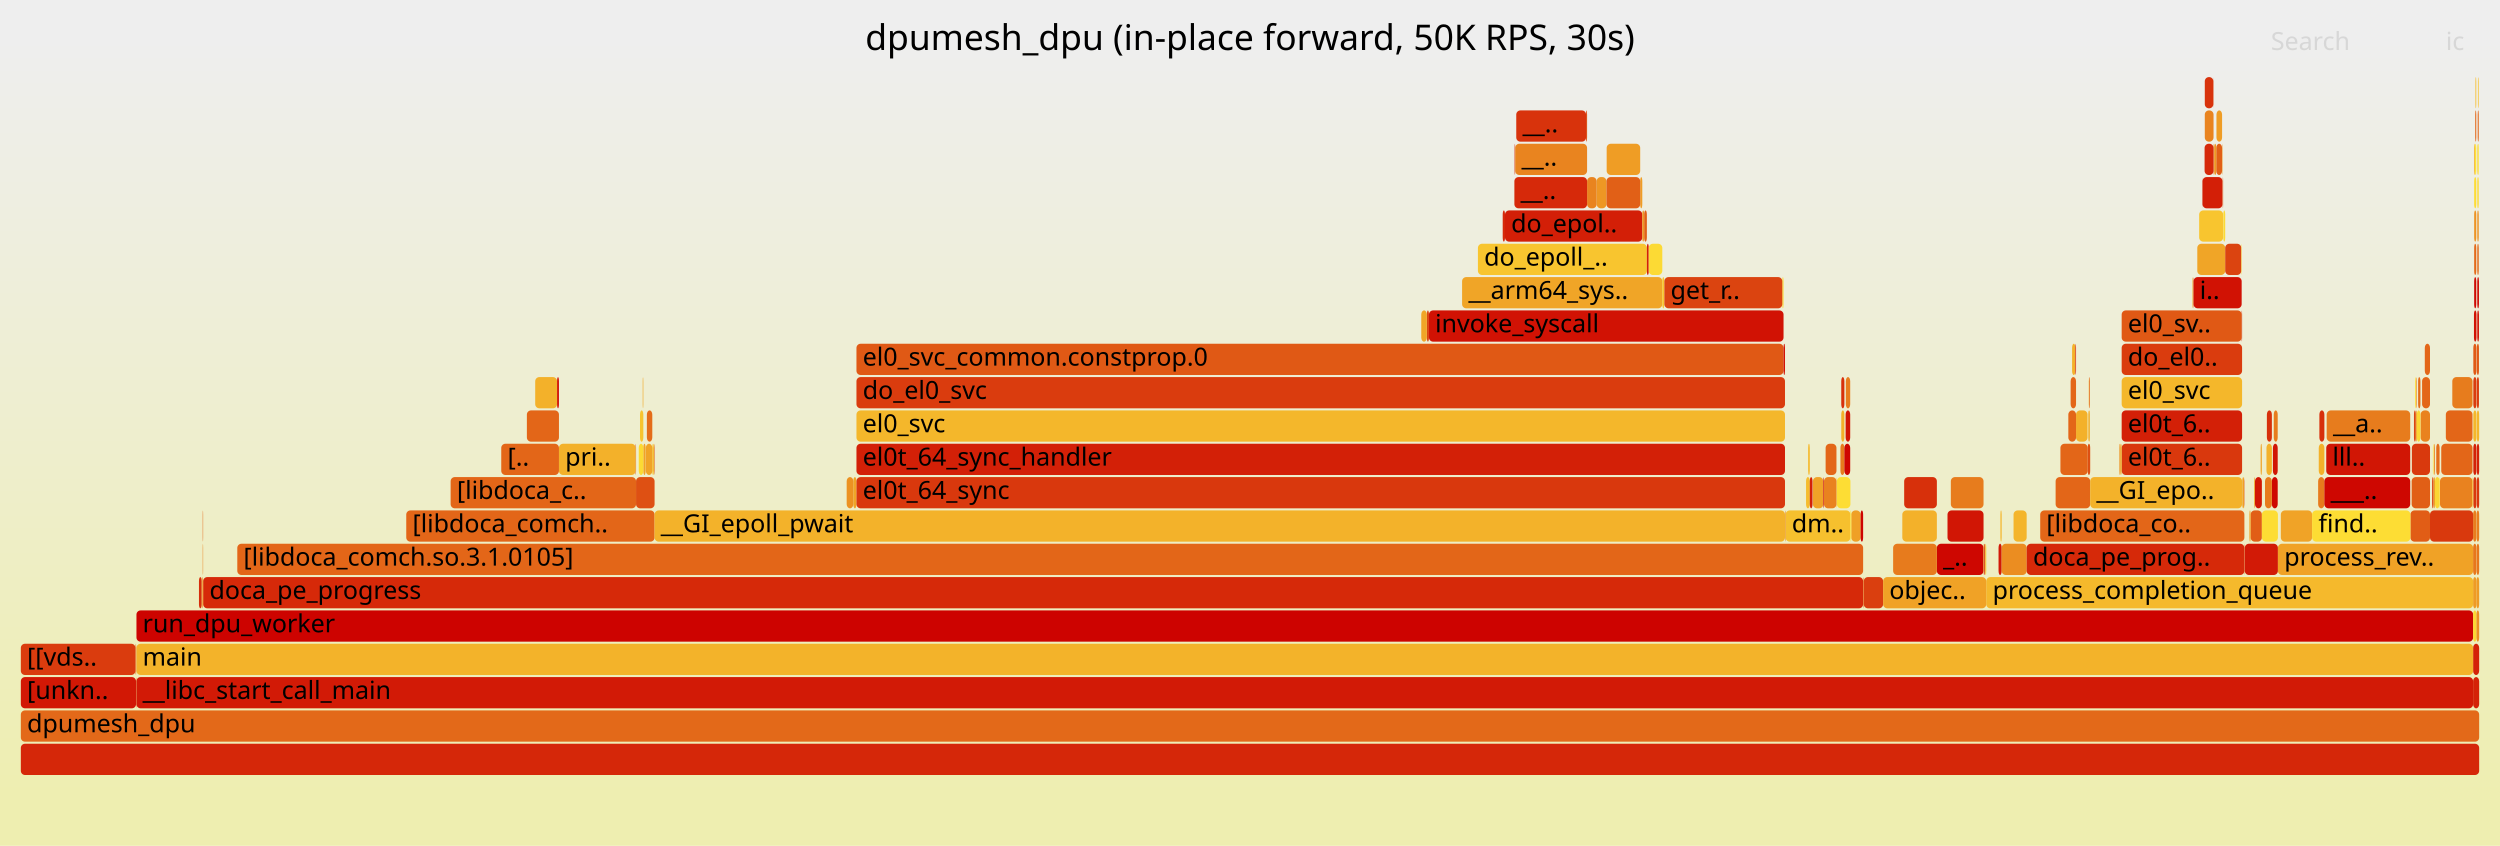
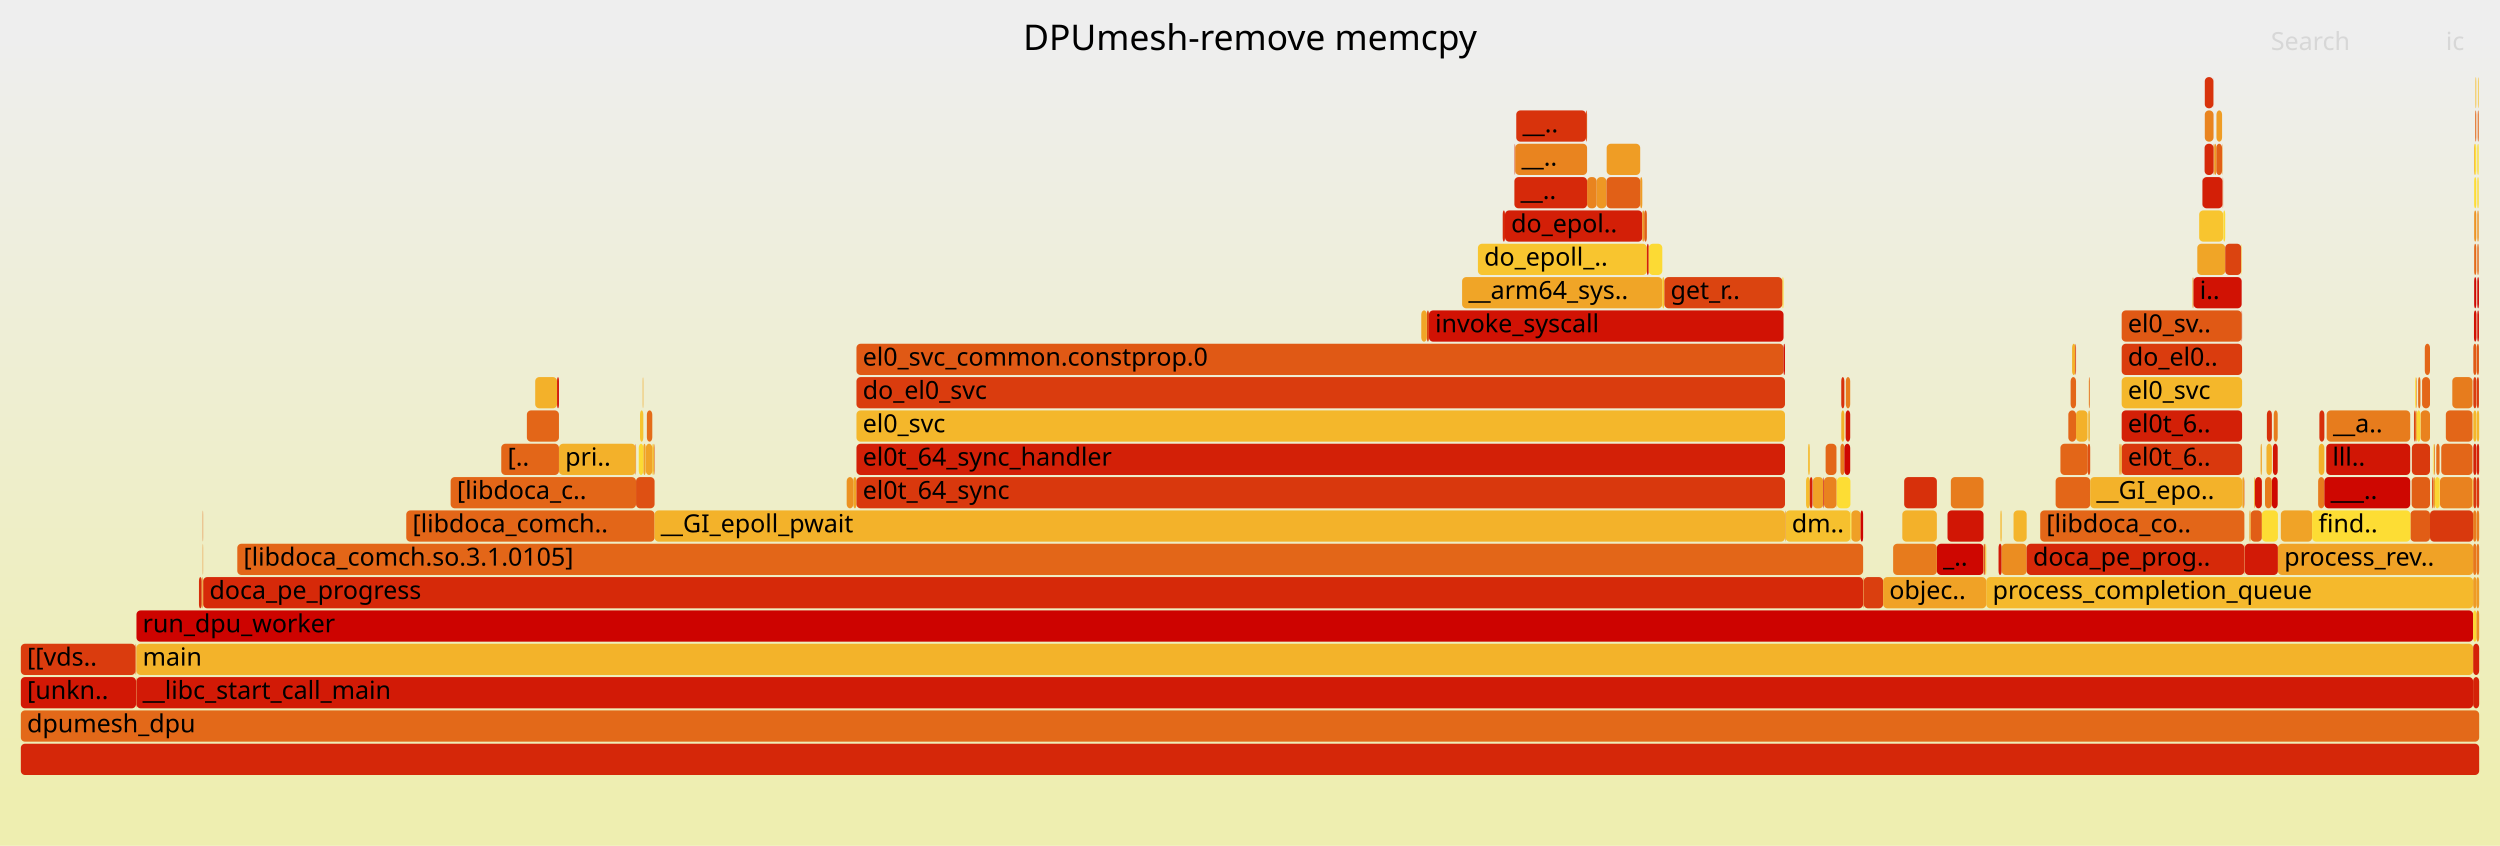
<svg xmlns="http://www.w3.org/2000/svg" version="1.1" width="1200" height="406" viewBox="0 0 1200 406">
  <defs>
    <linearGradient id="background" y1="0" y2="1" x1="0" x2="0">
      <stop stop-color="#eeeeee" offset="5%" />
      <stop stop-color="#eeeeb0" offset="95%" />
    </linearGradient>
  </defs>
  <style type="text/css">
	text { font-family:Verdana; font-size:12px; fill:rgb(0,0,0); }
	#search, #ignorecase { opacity:0.1; cursor:pointer; }
	#search:hover, #search.show, #ignorecase:hover, #ignorecase.show { opacity:1; }
	#subtitle { text-anchor:middle; font-color:rgb(160,160,160); }
	#title { text-anchor:middle; font-size:17px}
	#unzoom { cursor:pointer; }
	#frames &gt; *:hover { stroke:black; stroke-width:0.5; cursor:pointer; }
	.hide { display:none; }
	.parent { opacity:0.5; }
</style>
  <rect x="0.0" y="0" width="1200.0" height="406.0" fill="url(#background)" />
-   <text id="title" x="600.00" y="24">dpumesh_dpu (in-place forward, 50K RPS, 30s)</text>
+   <text id="title" x="600.00" y="24">DPUmesh-remove memcpy</text>
  <text id="details" x="10.00" y="389"> </text>
  <text id="unzoom" x="10.00" y="24" class="hide">Reset Zoom</text>
  <text id="search" x="1090.00" y="24">Search</text>
  <text id="ignorecase" x="1174.00" y="24">ic</text>
  <text id="matched" x="1090.00" y="389"> </text>
  <g id="frames">
    <g>
      <rect x="409.6" y="229" width="1.5" height="15.0" fill="rgb(240,165,39)" rx="2" ry="2" />
      <text x="412.65" y="239.5" />
    </g>
    <g>
      <rect x="789.2" y="101" width="1.3" height="15.0" fill="rgb(225,96,23)" rx="2" ry="2" />
      <text x="792.24" y="111.5" />
    </g>
    <g>
      <rect x="1094.8" y="245" width="15.0" height="15.0" fill="rgb(240,163,39)" rx="2" ry="2" />
      <text x="1097.78" y="255.5" />
    </g>
    <g>
      <rect x="1057.2" y="85" width="9.6" height="15.0" fill="rgb(211,31,7)" rx="2" ry="2" />
      <text x="1060.25" y="95.5" />
    </g>
    <g>
      <rect x="1163.9" y="165" width="2.5" height="15.0" fill="rgb(227,102,24)" rx="2" ry="2" />
      <text x="1166.88" y="175.5" />
    </g>
    <g>
      <rect x="256.9" y="181" width="10.5" height="15.0" fill="rgb(243,177,42)" rx="2" ry="2" />
      <text x="259.94" y="191.5" />
    </g>
    <g>
      <rect x="65.5" y="293" width="1121.6" height="15.0" fill="rgb(205,3,0)" rx="2" ry="2" />
      <text x="68.45" y="303.5">run_dpu_worker</text>
    </g>
    <g>
      <rect x="966.5" y="245" width="6.3" height="15.0" fill="rgb(244,181,43)" rx="2" ry="2" />
      <text x="969.52" y="255.5" />
    </g>
    <g>
      <rect x="1177.1" y="181" width="9.7" height="15.0" fill="rgb(231,124,29)" rx="2" ry="2" />
      <text x="1180.10" y="191.5" />
    </g>
    <g>
      <rect x="761.3" y="53" width="0.5" height="15.0" fill="rgb(221,76,18)" rx="2" ry="2" />
      <text x="764.26" y="63.5" />
    </g>
    <g>
      <rect x="1162.6" y="181" width="3.8" height="15.0" fill="rgb(227,102,24)" rx="2" ry="2" />
      <text x="1165.62" y="191.5" />
    </g>
    <g>
      <rect x="310.5" y="197" width="2.6" height="15.0" fill="rgb(228,108,25)" rx="2" ry="2" />
      <text x="313.50" y="207.5" />
    </g>
    <g>
      <rect x="305.1" y="213" width="0.2" height="15.0" fill="rgb(209,21,5)" rx="2" ry="2" />
      <text x="308.11" y="223.5" />
    </g>
    <g>
      <rect x="1063.9" y="53" width="2.7" height="15.0" fill="rgb(239,157,37)" rx="2" ry="2" />
      <text x="1066.85" y="63.5" />
    </g>
    <g>
      <rect x="1158.7" y="197" width="0.9" height="15.0" fill="rgb(219,68,16)" rx="2" ry="2" />
      <text x="1161.69" y="207.5" />
    </g>
    <g>
      <rect x="787.3" y="85" width="1.0" height="15.0" fill="rgb(239,157,37)" rx="2" ry="2" />
      <text x="790.35" y="95.5" />
    </g>
    <g>
      <rect x="1018.4" y="213" width="57.8" height="15.0" fill="rgb(217,56,13)" rx="2" ry="2" />
      <text x="1021.38" y="223.5">el0t_6..</text>
    </g>
    <g>
      <rect x="267.4" y="181" width="0.9" height="15.0" fill="rgb(209,21,5)" rx="2" ry="2" />
      <text x="270.35" y="191.5" />
    </g>
    <g>
      <rect x="894.6" y="277" width="9.3" height="15.0" fill="rgb(218,63,15)" rx="2" ry="2" />
      <text x="897.55" y="287.5" />
    </g>
    <g>
      <rect x="856.8" y="245" width="0.3" height="15.0" fill="rgb(231,124,29)" rx="2" ry="2" />
      <text x="859.84" y="255.5" />
    </g>
    <g>
      <rect x="1187.1" y="277" width="1.6" height="15.0" fill="rgb(238,155,37)" rx="2" ry="2" />
      <text x="1190.12" y="287.5" />
    </g>
    <g>
      <rect x="406.4" y="229" width="3.2" height="15.0" fill="rgb(236,146,34)" rx="2" ry="2" />
      <text x="409.43" y="239.5" />
    </g>
    <g>
      <rect x="65.0" y="309" width="0.3" height="15.0" fill="rgb(231,122,29)" rx="2" ry="2" />
      <text x="68.02" y="319.5" />
    </g>
    <g>
      <rect x="959.3" y="261" width="1.5" height="15.0" fill="rgb(210,25,6)" rx="2" ry="2" />
      <text x="962.29" y="271.5" />
    </g>
    <g>
      <rect x="876.3" y="213" width="5.2" height="15.0" fill="rgb(227,102,24)" rx="2" ry="2" />
      <text x="879.29" y="223.5" />
    </g>
    <g>
      <rect x="994.6" y="165" width="1.6" height="15.0" fill="rgb(243,177,42)" rx="2" ry="2" />
      <text x="997.62" y="175.5" />
    </g>
    <g>
      <rect x="1187.6" y="101" width="1.0" height="15.0" fill="rgb(237,147,35)" rx="2" ry="2" />
      <text x="1190.62" y="111.5" />
    </g>
    <g>
      <rect x="1168.4" y="213" width="0.4" height="15.0" fill="rgb(233,129,30)" rx="2" ry="2" />
      <text x="1171.41" y="223.5" />
    </g>
    <g>
      <rect x="1055.6" y="101" width="11.5" height="15.0" fill="rgb(248,197,47)" rx="2" ry="2" />
      <text x="1058.63" y="111.5" />
    </g>
    <g>
      <rect x="314.0" y="213" width="0.2" height="15.0" fill="rgb(229,112,26)" rx="2" ry="2" />
      <text x="317.03" y="223.5" />
    </g>
    <g>
      <rect x="913.1" y="245" width="16.6" height="15.0" fill="rgb(243,177,42)" rx="2" ry="2" />
      <text x="916.10" y="255.5" />
    </g>
    <g>
      <rect x="1167.4" y="229" width="0.7" height="15.0" fill="rgb(219,68,16)" rx="2" ry="2" />
      <text x="1170.38" y="239.5" />
    </g>
    <g>
      <rect x="1002.3" y="181" width="0.1" height="15.0" fill="rgb(247,196,46)" rx="2" ry="2" />
      <text x="1005.27" y="191.5" />
    </g>
    <g>
      <rect x="1054.7" y="117" width="13.4" height="15.0" fill="rgb(240,165,39)" rx="2" ry="2" />
      <text x="1057.65" y="127.5" />
    </g>
    <g>
      <rect x="411.1" y="213" width="445.7" height="15.0" fill="rgb(211,32,7)" rx="2" ry="2" />
      <text x="414.10" y="223.5">el0t_64_sync_handler</text>
    </g>
    <g>
      <rect x="113.9" y="261" width="780.4" height="15.0" fill="rgb(227,102,24)" rx="2" ry="2" />
      <text x="116.86" y="271.5">[libdoca_comch.so.3.1.0105]</text>
    </g>
    <g>
      <rect x="881.5" y="229" width="0.2" height="15.0" fill="rgb(249,204,48)" rx="2" ry="2" />
      <text x="884.51" y="239.5" />
    </g>
    <g>
      <rect x="1189.1" y="133" width="0.8" height="15.0" fill="rgb(206,9,2)" rx="2" ry="2" />
      <text x="1192.09" y="143.5" />
    </g>
    <g>
      <rect x="1112.7" y="229" width="3.0" height="15.0" fill="rgb(231,123,29)" rx="2" ry="2" />
      <text x="1115.70" y="239.5" />
    </g>
    <g>
      <rect x="722.4" y="101" width="65.9" height="15.0" fill="rgb(211,31,7)" rx="2" ry="2" />
      <text x="725.35" y="111.5">do_epol..</text>
    </g>
    <g>
      <rect x="1188.9" y="197" width="1.1" height="15.0" fill="rgb(244,183,43)" rx="2" ry="2" />
      <text x="1191.89" y="207.5" />
    </g>
    <g>
      <rect x="952.4" y="261" width="0.5" height="15.0" fill="rgb(213,39,9)" rx="2" ry="2" />
      <text x="955.42" y="271.5" />
    </g>
    <g>
      <rect x="986.7" y="229" width="16.6" height="15.0" fill="rgb(227,102,24)" rx="2" ry="2" />
      <text x="989.72" y="239.5" />
    </g>
    <g>
      <rect x="1168.2" y="229" width="0.6" height="15.0" fill="rgb(240,162,38)" rx="2" ry="2" />
      <text x="1171.25" y="239.5" />
    </g>
    <g>
      <rect x="960.2" y="245" width="0.6" height="15.0" fill="rgb(244,181,43)" rx="2" ry="2" />
      <text x="963.15" y="255.5" />
    </g>
    <g>
      <rect x="1157.7" y="213" width="8.7" height="15.0" fill="rgb(217,57,13)" rx="2" ry="2" />
      <text x="1160.71" y="223.5" />
    </g>
    <g>
      <rect x="1077.3" y="261" width="0.2" height="15.0" fill="rgb(230,115,27)" rx="2" ry="2" />
      <text x="1080.29" y="271.5" />
    </g>
    <g>
      <rect x="993.9" y="181" width="2.6" height="15.0" fill="rgb(227,102,24)" rx="2" ry="2" />
      <text x="996.95" y="191.5" />
    </g>
    <g>
      <rect x="10.0" y="357" width="1180.0" height="15.0" fill="rgb(213,39,9)" rx="2" ry="2" />
      <text x="13.00" y="367.5" />
    </g>
    <g>
      <rect x="953.4" y="277" width="233.7" height="15.0" fill="rgb(245,185,44)" rx="2" ry="2" />
      <text x="956.44" y="287.5">process_completion_queue</text>
    </g>
    <g>
      <rect x="1088.1" y="197" width="2.4" height="15.0" fill="rgb(215,48,11)" rx="2" ry="2" />
      <text x="1091.10" y="207.5" />
    </g>
    <g>
      <rect x="268.3" y="213" width="36.8" height="15.0" fill="rgb(243,177,42)" rx="2" ry="2" />
      <text x="271.30" y="223.5">pri..</text>
    </g>
    <g>
      <rect x="885.9" y="197" width="2.2" height="15.0" fill="rgb(209,22,5)" rx="2" ry="2" />
      <text x="888.95" y="207.5" />
    </g>
    <g>
      <rect x="1160.7" y="181" width="1.1" height="15.0" fill="rgb(228,108,25)" rx="2" ry="2" />
      <text x="1163.69" y="191.5" />
    </g>
    <g>
      <rect x="771.2" y="69" width="16.1" height="15.0" fill="rgb(239,157,37)" rx="2" ry="2" />
      <text x="774.16" y="79.5" />
    </g>
    <g>
      <rect x="903.9" y="277" width="49.5" height="15.0" fill="rgb(240,162,38)" rx="2" ry="2" />
      <text x="906.87" y="287.5">objec..</text>
    </g>
    <g>
      <rect x="1171.2" y="229" width="15.6" height="15.0" fill="rgb(233,130,31)" rx="2" ry="2" />
      <text x="1174.16" y="239.5" />
    </g>
    <g>
      <rect x="1068.1" y="117" width="7.7" height="15.0" fill="rgb(219,68,16)" rx="2" ry="2" />
      <text x="1071.10" y="127.5" />
    </g>
    <g>
      <rect x="1113.3" y="197" width="2.4" height="15.0" fill="rgb(215,48,11)" rx="2" ry="2" />
      <text x="1116.25" y="207.5" />
    </g>
    <g>
      <rect x="1077.5" y="261" width="15.9" height="15.0" fill="rgb(210,26,6)" rx="2" ry="2" />
      <text x="1080.49" y="271.5" />
    </g>
    <g>
      <rect x="979.3" y="245" width="98.0" height="15.0" fill="rgb(227,102,24)" rx="2" ry="2" />
      <text x="982.25" y="255.5">[libdoca_co..</text>
    </g>
    <g>
      <rect x="1018.4" y="165" width="57.8" height="15.0" fill="rgb(218,60,14)" rx="2" ry="2" />
      <text x="1021.38" y="175.5">do_el0..</text>
    </g>
    <g>
      <rect x="1171.8" y="213" width="15.0" height="15.0" fill="rgb(227,102,24)" rx="2" ry="2" />
      <text x="1174.83" y="223.5" />
    </g>
    <g>
      <rect x="1188.9" y="181" width="1.0" height="15.0" fill="rgb(218,60,14)" rx="2" ry="2" />
      <text x="1191.89" y="191.5" />
    </g>
    <g>
      <rect x="313.1" y="213" width="0.8" height="15.0" fill="rgb(246,191,45)" rx="2" ry="2" />
      <text x="316.13" y="223.5" />
    </g>
    <g>
      <rect x="1157.0" y="245" width="9.4" height="15.0" fill="rgb(225,93,22)" rx="2" ry="2" />
      <text x="1159.96" y="255.5" />
    </g>
    <g>
      <rect x="1159.2" y="181" width="0.4" height="15.0" fill="rgb(253,222,53)" rx="2" ry="2" />
      <text x="1162.24" y="191.5" />
    </g>
    <g>
      <rect x="1188.0" y="69" width="0.6" height="15.0" fill="rgb(254,229,54)" rx="2" ry="2" />
      <text x="1190.97" y="79.5" />
    </g>
    <g>
      <rect x="1080.3" y="245" width="5.4" height="15.0" fill="rgb(225,94,22)" rx="2" ry="2" />
      <text x="1083.27" y="255.5" />
    </g>
    <g>
      <rect x="1187.1" y="293" width="1.6" height="15.0" fill="rgb(252,216,51)" rx="2" ry="2" />
      <text x="1190.12" y="303.5" />
    </g>
    <g>
      <rect x="1168.1" y="229" width="0.1" height="15.0" fill="rgb(231,124,29)" rx="2" ry="2" />
      <text x="1171.05" y="239.5" />
    </g>
    <g>
      <rect x="727.8" y="53" width="33.5" height="15.0" fill="rgb(216,51,12)" rx="2" ry="2" />
      <text x="730.82" y="63.5">__..</text>
    </g>
    <g>
      <rect x="1188.9" y="165" width="1.0" height="15.0" fill="rgb(224,89,21)" rx="2" ry="2" />
      <text x="1191.89" y="175.5" />
    </g>
    <g>
      <rect x="65.3" y="325" width="0.2" height="15.0" fill="rgb(231,122,29)" rx="2" ry="2" />
      <text x="68.26" y="335.5" />
    </g>
    <g>
      <rect x="929.7" y="261" width="22.4" height="15.0" fill="rgb(206,7,1)" rx="2" ry="2" />
      <text x="932.68" y="271.5">_..</text>
    </g>
    <g>
      <rect x="701.8" y="133" width="96.1" height="15.0" fill="rgb(240,165,39)" rx="2" ry="2" />
      <text x="704.85" y="143.5">__arm64_sys..</text>
    </g>
    <g>
      <rect x="1082.4" y="229" width="3.3" height="15.0" fill="rgb(210,23,5)" rx="2" ry="2" />
      <text x="1085.44" y="239.5" />
    </g>
    <g>
      <rect x="1090.5" y="229" width="2.8" height="15.0" fill="rgb(206,7,1)" rx="2" ry="2" />
      <text x="1093.45" y="239.5" />
    </g>
    <g>
      <rect x="1002.6" y="197" width="0.5" height="15.0" fill="rgb(240,164,39)" rx="2" ry="2" />
      <text x="1005.63" y="207.5" />
    </g>
    <g>
      <rect x="1189.1" y="117" width="0.7" height="15.0" fill="rgb(227,105,25)" rx="2" ry="2" />
      <text x="1192.09" y="127.5" />
    </g>
    <g>
      <rect x="1187.1" y="325" width="2.9" height="15.0" fill="rgb(212,34,8)" rx="2" ry="2" />
      <text x="1190.12" y="335.5" />
    </g>
    <g>
      <rect x="1188.1" y="53" width="0.5" height="15.0" fill="rgb(227,103,24)" rx="2" ry="2" />
      <text x="1191.08" y="63.5" />
    </g>
    <g>
      <rect x="65.3" y="309" width="0.1" height="15.0" fill="rgb(218,60,14)" rx="2" ry="2" />
      <text x="68.26" y="319.5" />
    </g>
    <g>
      <rect x="97.3" y="245" width="0.2" height="15.0" fill="rgb(227,102,24)" rx="2" ry="2" />
      <text x="100.31" y="255.5" />
    </g>
    <g>
      <rect x="1187.1" y="245" width="1.6" height="15.0" fill="rgb(232,126,30)" rx="2" ry="2" />
      <text x="1190.12" y="255.5" />
    </g>
    <g>
      <rect x="1189.5" y="37" width="0.3" height="15.0" fill="rgb(246,189,45)" rx="2" ry="2" />
      <text x="1192.54" y="47.5" />
    </g>
    <g>
      <rect x="1076.0" y="149" width="0.2" height="15.0" fill="rgb(209,18,4)" rx="2" ry="2" />
      <text x="1079.03" y="159.5" />
    </g>
    <g>
      <rect x="881.7" y="229" width="6.5" height="15.0" fill="rgb(253,221,52)" rx="2" ry="2" />
      <text x="884.67" y="239.5" />
    </g>
    <g>
      <rect x="684.9" y="149" width="1.0" height="15.0" fill="rgb(219,68,16)" rx="2" ry="2" />
      <text x="687.91" y="159.5" />
    </g>
    <g>
      <rect x="95.5" y="277" width="1.3" height="15.0" fill="rgb(214,45,10)" rx="2" ry="2" />
      <text x="98.51" y="287.5" />
    </g>
    <g>
      <rect x="883.4" y="213" width="1.9" height="15.0" fill="rgb(231,123,29)" rx="2" ry="2" />
      <text x="886.44" y="223.5" />
    </g>
    <g>
      <rect x="1052.7" y="133" width="0.2" height="15.0" fill="rgb(219,68,16)" rx="2" ry="2" />
      <text x="1055.69" y="143.5" />
    </g>
    <g>
      <rect x="996.5" y="197" width="5.5" height="15.0" fill="rgb(243,177,42)" rx="2" ry="2" />
      <text x="999.46" y="207.5" />
    </g>
    <g>
      <rect x="1093.4" y="261" width="93.7" height="15.0" fill="rgb(240,162,38)" rx="2" ry="2" />
      <text x="1096.44" y="271.5">process_rev..</text>
    </g>
    <g>
      <rect x="1189.1" y="69" width="0.2" height="15.0" fill="rgb(244,179,42)" rx="2" ry="2" />
      <text x="1192.09" y="79.5" />
    </g>
    <g>
      <rect x="1115.7" y="229" width="41.2" height="15.0" fill="rgb(206,7,1)" rx="2" ry="2" />
      <text x="1118.70" y="239.5">___..</text>
    </g>
    <g>
      <rect x="908.7" y="261" width="21.0" height="15.0" fill="rgb(231,123,29)" rx="2" ry="2" />
      <text x="911.70" y="271.5" />
    </g>
    <g>
      <rect x="1002.2" y="197" width="0.2" height="15.0" fill="rgb(252,218,52)" rx="2" ry="2" />
      <text x="1005.16" y="207.5" />
    </g>
    <g>
      <rect x="10.0" y="341" width="1180.0" height="15.0" fill="rgb(227,105,25)" rx="2" ry="2" />
      <text x="13.00" y="351.5">dpumesh_dpu</text>
    </g>
    <g>
      <rect x="866.9" y="229" width="1.8" height="15.0" fill="rgb(245,188,45)" rx="2" ry="2" />
      <text x="869.86" y="239.5" />
    </g>
    <g>
      <rect x="857.1" y="245" width="31.1" height="15.0" fill="rgb(246,192,46)" rx="2" ry="2" />
      <text x="860.07" y="255.5">dm..</text>
    </g>
    <g>
      <rect x="1187.2" y="181" width="1.5" height="15.0" fill="rgb(218,60,14)" rx="2" ry="2" />
      <text x="1190.24" y="191.5" />
    </g>
    <g>
      <rect x="709.4" y="117" width="81.1" height="15.0" fill="rgb(248,197,47)" rx="2" ry="2" />
      <text x="712.39" y="127.5">do_epoll_..</text>
    </g>
    <g>
      <rect x="885.3" y="213" width="2.8" height="15.0" fill="rgb(206,7,1)" rx="2" ry="2" />
      <text x="888.28" y="223.5" />
    </g>
    <g>
      <rect x="1189.1" y="149" width="0.8" height="15.0" fill="rgb(209,18,4)" rx="2" ry="2" />
      <text x="1192.09" y="159.5" />
    </g>
    <g>
      <rect x="790.5" y="117" width="0.9" height="15.0" fill="rgb(211,31,7)" rx="2" ry="2" />
      <text x="793.46" y="127.5" />
    </g>
    <g>
      <rect x="1187.2" y="229" width="1.5" height="15.0" fill="rgb(217,56,13)" rx="2" ry="2" />
      <text x="1190.24" y="239.5" />
    </g>
    <g>
      <rect x="1189.1" y="101" width="0.7" height="15.0" fill="rgb(237,147,35)" rx="2" ry="2" />
      <text x="1192.09" y="111.5" />
    </g>
    <g>
      <rect x="855.5" y="133" width="0.6" height="15.0" fill="rgb(252,218,52)" rx="2" ry="2" />
      <text x="858.50" y="143.5" />
    </g>
    <g>
      <rect x="960.8" y="261" width="12.0" height="15.0" fill="rgb(235,141,33)" rx="2" ry="2" />
      <text x="963.83" y="271.5" />
    </g>
    <g>
      <rect x="411.1" y="181" width="445.7" height="15.0" fill="rgb(218,60,14)" rx="2" ry="2" />
      <text x="414.10" y="191.5">do_el0_svc</text>
    </g>
    <g>
      <rect x="989.0" y="213" width="13.1" height="15.0" fill="rgb(227,102,24)" rx="2" ry="2" />
      <text x="991.96" y="223.5" />
    </g>
    <g>
      <rect x="886.0" y="181" width="2.1" height="15.0" fill="rgb(231,124,29)" rx="2" ry="2" />
      <text x="889.03" y="191.5" />
    </g>
    <g>
      <rect x="1188.9" y="213" width="1.1" height="15.0" fill="rgb(211,32,7)" rx="2" ry="2" />
      <text x="1191.89" y="223.5" />
    </g>
    <g>
      <rect x="1079.7" y="245" width="0.6" height="15.0" fill="rgb(240,163,39)" rx="2" ry="2" />
      <text x="1082.72" y="255.5" />
    </g>
    <g>
      <rect x="870.2" y="229" width="5.0" height="15.0" fill="rgb(240,163,39)" rx="2" ry="2" />
      <text x="873.20" y="239.5" />
    </g>
    <g>
      <rect x="952.9" y="261" width="0.5" height="15.0" fill="rgb(247,194,46)" rx="2" ry="2" />
      <text x="955.89" y="271.5" />
    </g>
    <g>
      <rect x="1189.3" y="69" width="0.5" height="15.0" fill="rgb(254,229,54)" rx="2" ry="2" />
      <text x="1192.33" y="79.5" />
    </g>
    <g>
      <rect x="685.9" y="149" width="170.2" height="15.0" fill="rgb(209,18,4)" rx="2" ry="2" />
      <text x="688.85" y="159.5">invoke_syscall</text>
    </g>
    <g>
      <rect x="1018.4" y="197" width="57.8" height="15.0" fill="rgb(211,32,7)" rx="2" ry="2" />
      <text x="1021.38" y="207.5">el0t_6..</text>
    </g>
    <g>
      <rect x="1052.9" y="133" width="23.1" height="15.0" fill="rgb(209,18,4)" rx="2" ry="2" />
      <text x="1055.88" y="143.5">i..</text>
    </g>
    <g>
      <rect x="996.2" y="165" width="0.3" height="15.0" fill="rgb(209,21,5)" rx="2" ry="2" />
      <text x="999.19" y="175.5" />
    </g>
    <g>
      <rect x="411.1" y="197" width="445.7" height="15.0" fill="rgb(244,183,43)" rx="2" ry="2" />
      <text x="414.10" y="207.5">el0_svc</text>
    </g>
    <g>
      <rect x="1174.0" y="197" width="12.8" height="15.0" fill="rgb(227,102,24)" rx="2" ry="2" />
      <text x="1176.99" y="207.5" />
    </g>
    <g>
      <rect x="1002.7" y="181" width="0.4" height="15.0" fill="rgb(228,108,25)" rx="2" ry="2" />
      <text x="1005.75" y="191.5" />
    </g>
    <g>
      <rect x="1187.6" y="133" width="1.0" height="15.0" fill="rgb(206,9,2)" rx="2" ry="2" />
      <text x="1190.62" y="143.5" />
    </g>
    <g>
      <rect x="1167.8" y="213" width="0.3" height="15.0" fill="rgb(253,222,53)" rx="2" ry="2" />
      <text x="1170.78" y="223.5" />
    </g>
    <g>
      <rect x="1062.5" y="69" width="0.3" height="15.0" fill="rgb(233,132,31)" rx="2" ry="2" />
      <text x="1065.51" y="79.5" />
    </g>
    <g>
      <rect x="867.9" y="213" width="0.8" height="15.0" fill="rgb(245,185,44)" rx="2" ry="2" />
      <text x="870.92" y="223.5" />
    </g>
    <g>
      <rect x="1067.2" y="101" width="0.9" height="15.0" fill="rgb(252,218,52)" rx="2" ry="2" />
      <text x="1070.19" y="111.5" />
    </g>
    <g>
      <rect x="195.0" y="245" width="119.2" height="15.0" fill="rgb(227,102,24)" rx="2" ry="2" />
      <text x="198.00" y="255.5">[libdoca_comch..</text>
    </g>
    <g>
      <rect x="305.3" y="229" width="8.9" height="15.0" fill="rgb(222,80,19)" rx="2" ry="2" />
      <text x="308.31" y="239.5" />
    </g>
    <g>
      <rect x="1109.8" y="245" width="47.2" height="15.0" fill="rgb(253,221,52)" rx="2" ry="2" />
      <text x="1112.83" y="255.5">find..</text>
    </g>
    <g>
      <rect x="883.8" y="197" width="1.5" height="15.0" fill="rgb(243,177,42)" rx="2" ry="2" />
      <text x="886.79" y="207.5" />
    </g>
    <g>
      <rect x="1018.4" y="149" width="57.6" height="15.0" fill="rgb(224,89,21)" rx="2" ry="2" />
      <text x="1021.38" y="159.5">el0_sv..</text>
    </g>
    <g>
      <rect x="1018.4" y="181" width="57.8" height="15.0" fill="rgb(244,183,43)" rx="2" ry="2" />
      <text x="1021.38" y="191.5">el0_svc</text>
    </g>
    <g>
      <rect x="992.8" y="197" width="3.7" height="15.0" fill="rgb(227,102,24)" rx="2" ry="2" />
      <text x="995.77" y="207.5" />
    </g>
    <g>
      <rect x="1188.8" y="261" width="1.2" height="15.0" fill="rgb(231,119,28)" rx="2" ry="2" />
      <text x="1191.76" y="271.5" />
    </g>
    <g>
      <rect x="791.4" y="117" width="6.5" height="15.0" fill="rgb(252,218,52)" rx="2" ry="2" />
      <text x="794.45" y="127.5" />
    </g>
    <g>
      <rect x="1052.4" y="133" width="0.3" height="15.0" fill="rgb(240,165,39)" rx="2" ry="2" />
      <text x="1055.37" y="143.5" />
    </g>
    <g>
      <rect x="1058.3" y="37" width="4.1" height="15.0" fill="rgb(216,51,12)" rx="2" ry="2" />
      <text x="1061.35" y="47.5" />
    </g>
    <g>
      <rect x="1187.6" y="117" width="1.0" height="15.0" fill="rgb(227,105,25)" rx="2" ry="2" />
      <text x="1190.62" y="127.5" />
    </g>
    <g>
      <rect x="1003.1" y="197" width="0.1" height="15.0" fill="rgb(246,191,45)" rx="2" ry="2" />
      <text x="1006.06" y="207.5" />
    </g>
    <g>
      <rect x="875.5" y="229" width="6.0" height="15.0" fill="rgb(233,130,31)" rx="2" ry="2" />
      <text x="878.46" y="239.5" />
    </g>
    <g>
      <rect x="1159.6" y="197" width="0.5" height="15.0" fill="rgb(240,162,38)" rx="2" ry="2" />
      <text x="1162.63" y="207.5" />
    </g>
    <g>
      <rect x="96.8" y="277" width="0.4" height="15.0" fill="rgb(229,112,27)" rx="2" ry="2" />
      <text x="99.80" y="287.5" />
    </g>
    <g>
      <rect x="314.2" y="245" width="542.6" height="15.0" fill="rgb(243,178,42)" rx="2" ry="2" />
      <text x="317.15" y="255.5">__GI_epoll_pwait</text>
    </g>
    <g>
      <rect x="1057.1" y="85" width="0.1" height="15.0" fill="rgb(214,41,10)" rx="2" ry="2" />
      <text x="1060.09" y="95.5" />
    </g>
    <g>
      <rect x="934.8" y="245" width="17.3" height="15.0" fill="rgb(209,22,5)" rx="2" ry="2" />
      <text x="937.83" y="255.5" />
    </g>
    <g>
      <rect x="727.0" y="69" width="0.3" height="15.0" fill="rgb(216,51,12)" rx="2" ry="2" />
      <text x="729.99" y="79.5" />
    </g>
    <g>
      <rect x="1017.3" y="213" width="0.4" height="15.0" fill="rgb(236,146,34)" rx="2" ry="2" />
      <text x="1020.32" y="223.5" />
    </g>
    <g>
      <rect x="766.4" y="85" width="4.7" height="15.0" fill="rgb(238,151,36)" rx="2" ry="2" />
      <text x="769.41" y="95.5" />
    </g>
    <g>
      <rect x="411.1" y="165" width="445.0" height="15.0" fill="rgb(224,89,21)" rx="2" ry="2" />
      <text x="414.10" y="175.5">el0_svc_common.constprop.0</text>
    </g>
    <g>
      <rect x="1189.3" y="53" width="0.5" height="15.0" fill="rgb(227,103,24)" rx="2" ry="2" />
      <text x="1192.33" y="63.5" />
    </g>
    <g>
      <rect x="856.1" y="165" width="0.7" height="15.0" fill="rgb(209,18,4)" rx="2" ry="2" />
      <text x="859.09" y="175.5" />
    </g>
    <g>
      <rect x="1116.6" y="213" width="40.3" height="15.0" fill="rgb(209,22,5)" rx="2" ry="2" />
      <text x="1119.57" y="223.5">lll..</text>
    </g>
    <g>
      <rect x="1002.1" y="213" width="1.2" height="15.0" fill="rgb(222,80,19)" rx="2" ry="2" />
      <text x="1005.12" y="223.5" />
    </g>
    <g>
      <rect x="97.3" y="261" width="0.2" height="15.0" fill="rgb(233,130,31)" rx="2" ry="2" />
      <text x="100.31" y="271.5" />
    </g>
    <g>
      <rect x="1091.4" y="197" width="1.9" height="15.0" fill="rgb(231,124,29)" rx="2" ry="2" />
      <text x="1094.44" y="207.5" />
    </g>
    <g>
      <rect x="1189.4" y="37" width="0.1" height="15.0" fill="rgb(252,216,51)" rx="2" ry="2" />
      <text x="1192.36" y="47.5" />
    </g>
    <g>
      <rect x="1058.2" y="69" width="4.3" height="15.0" fill="rgb(214,41,10)" rx="2" ry="2" />
      <text x="1061.23" y="79.5" />
    </g>
    <g>
      <rect x="10.0" y="309" width="55.0" height="15.0" fill="rgb(218,60,14)" rx="2" ry="2" />
      <text x="13.00" y="319.5">[[vds..</text>
    </g>
    <g>
      <rect x="761.8" y="85" width="4.6" height="15.0" fill="rgb(233,132,31)" rx="2" ry="2" />
      <text x="764.77" y="95.5" />
    </g>
    <g>
      <rect x="310.0" y="213" width="3.1" height="15.0" fill="rgb(240,164,39)" rx="2" ry="2" />
      <text x="313.03" y="223.5" />
    </g>
    <g>
      <rect x="1187.2" y="197" width="1.5" height="15.0" fill="rgb(244,183,43)" rx="2" ry="2" />
      <text x="1190.24" y="207.5" />
    </g>
    <g>
      <rect x="308.8" y="213" width="1.1" height="15.0" fill="rgb(240,163,39)" rx="2" ry="2" />
      <text x="311.85" y="223.5" />
    </g>
    <g>
      <rect x="1116.8" y="197" width="40.1" height="15.0" fill="rgb(231,124,29)" rx="2" ry="2" />
      <text x="1119.84" y="207.5">__a..</text>
    </g>
    <g>
      <rect x="1157.6" y="229" width="8.8" height="15.0" fill="rgb(225,95,22)" rx="2" ry="2" />
      <text x="1160.59" y="239.5" />
    </g>
    <g>
      <rect x="313.9" y="213" width="0.1" height="15.0" fill="rgb(212,35,8)" rx="2" ry="2" />
      <text x="316.87" y="223.5" />
    </g>
    <g>
      <rect x="797.9" y="133" width="1.0" height="15.0" fill="rgb(248,197,47)" rx="2" ry="2" />
      <text x="800.93" y="143.5" />
    </g>
    <g>
      <rect x="1188.9" y="229" width="1.1" height="15.0" fill="rgb(217,56,13)" rx="2" ry="2" />
      <text x="1191.89" y="239.5" />
    </g>
    <g>
      <rect x="1171.0" y="229" width="0.2" height="15.0" fill="rgb(254,229,54)" rx="2" ry="2" />
      <text x="1174.01" y="239.5" />
    </g>
    <g>
      <rect x="1113.0" y="213" width="2.7" height="15.0" fill="rgb(243,177,42)" rx="2" ry="2" />
      <text x="1116.02" y="223.5" />
    </g>
    <g>
      <rect x="411.1" y="229" width="445.7" height="15.0" fill="rgb(217,56,13)" rx="2" ry="2" />
      <text x="414.10" y="239.5">el0t_64_sync</text>
    </g>
    <g>
      <rect x="936.4" y="229" width="15.7" height="15.0" fill="rgb(231,124,29)" rx="2" ry="2" />
      <text x="939.44" y="239.5" />
    </g>
    <g>
      <rect x="1166.4" y="245" width="20.7" height="15.0" fill="rgb(217,57,13)" rx="2" ry="2" />
      <text x="1169.39" y="255.5" />
    </g>
    <g>
      <rect x="1066.9" y="85" width="0.2" height="15.0" fill="rgb(225,96,23)" rx="2" ry="2" />
      <text x="1069.88" y="95.5" />
    </g>
    <g>
      <rect x="252.9" y="197" width="15.4" height="15.0" fill="rgb(227,102,24)" rx="2" ry="2" />
      <text x="255.85" y="207.5" />
    </g>
    <g>
      <rect x="1186.8" y="229" width="0.3" height="15.0" fill="rgb(249,204,48)" rx="2" ry="2" />
      <text x="1189.80" y="239.5" />
    </g>
    <g>
      <rect x="1003.3" y="229" width="72.9" height="15.0" fill="rgb(243,178,42)" rx="2" ry="2" />
      <text x="1006.26" y="239.5">__GI_epo..</text>
    </g>
    <g>
      <rect x="888.6" y="245" width="4.5" height="15.0" fill="rgb(239,160,38)" rx="2" ry="2" />
      <text x="891.62" y="255.5" />
    </g>
    <g>
      <rect x="1188.2" y="37" width="0.4" height="15.0" fill="rgb(246,189,45)" rx="2" ry="2" />
      <text x="1191.17" y="47.5" />
    </g>
    <g>
      <rect x="240.6" y="213" width="27.7" height="15.0" fill="rgb(227,102,24)" rx="2" ry="2" />
      <text x="243.63" y="223.5">[..</text>
    </g>
    <g>
      <rect x="1063.8" y="69" width="2.8" height="15.0" fill="rgb(225,96,23)" rx="2" ry="2" />
      <text x="1066.81" y="79.5" />
    </g>
    <g>
      <rect x="1187.2" y="165" width="1.5" height="15.0" fill="rgb(224,89,21)" rx="2" ry="2" />
      <text x="1190.24" y="175.5" />
    </g>
    <g>
      <rect x="914.0" y="229" width="15.7" height="15.0" fill="rgb(215,48,11)" rx="2" ry="2" />
      <text x="917.00" y="239.5" />
    </g>
    <g>
      <rect x="1187.5" y="149" width="1.2" height="15.0" fill="rgb(209,18,4)" rx="2" ry="2" />
      <text x="1190.52" y="159.5" />
    </g>
    <g>
      <rect x="1187.2" y="213" width="1.5" height="15.0" fill="rgb(211,32,7)" rx="2" ry="2" />
      <text x="1190.24" y="223.5" />
    </g>
    <g>
      <rect x="1187.6" y="69" width="0.4" height="15.0" fill="rgb(244,179,42)" rx="2" ry="2" />
      <text x="1190.62" y="79.5" />
    </g>
    <g>
      <rect x="788.3" y="101" width="0.9" height="15.0" fill="rgb(238,151,36)" rx="2" ry="2" />
      <text x="791.29" y="111.5" />
    </g>
    <g>
      <rect x="894.3" y="277" width="0.3" height="15.0" fill="rgb(230,115,27)" rx="2" ry="2" />
      <text x="897.32" y="287.5" />
    </g>
    <g>
      <rect x="1168.8" y="229" width="2.2" height="15.0" fill="rgb(251,214,51)" rx="2" ry="2" />
      <text x="1171.84" y="239.5" />
    </g>
    <g>
      <rect x="1076.3" y="229" width="0.9" height="15.0" fill="rgb(239,160,38)" rx="2" ry="2" />
      <text x="1079.31" y="239.5" />
    </g>
    <g>
      <rect x="10.0" y="325" width="55.3" height="15.0" fill="rgb(210,24,5)" rx="2" ry="2" />
      <text x="13.00" y="335.5">[unkn..</text>
    </g>
    <g>
      <rect x="1159.7" y="181" width="0.3" height="15.0" fill="rgb(233,129,30)" rx="2" ry="2" />
      <text x="1162.75" y="191.5" />
    </g>
    <g>
      <rect x="1188.8" y="245" width="1.2" height="15.0" fill="rgb(232,126,30)" rx="2" ry="2" />
      <text x="1191.76" y="255.5" />
    </g>
    <g>
      <rect x="216.3" y="229" width="89.0" height="15.0" fill="rgb(227,102,24)" rx="2" ry="2" />
      <text x="219.34" y="239.5">[libdoca_c..</text>
    </g>
    <g>
      <rect x="1169.4" y="213" width="1.6" height="15.0" fill="rgb(228,108,25)" rx="2" ry="2" />
      <text x="1172.39" y="223.5" />
    </g>
    <g>
      <rect x="721.3" y="101" width="1.1" height="15.0" fill="rgb(214,41,10)" rx="2" ry="2" />
      <text x="724.29" y="111.5" />
    </g>
    <g>
      <rect x="1187.1" y="309" width="2.9" height="15.0" fill="rgb(212,34,8)" rx="2" ry="2" />
      <text x="1190.12" y="319.5" />
    </g>
    <g>
      <rect x="771.1" y="85" width="16.2" height="15.0" fill="rgb(225,96,23)" rx="2" ry="2" />
      <text x="774.12" y="95.5" />
    </g>
    <g>
      <rect x="1085.1" y="213" width="0.6" height="15.0" fill="rgb(240,163,39)" rx="2" ry="2" />
      <text x="1088.07" y="223.5" />
    </g>
    <g>
      <rect x="307.2" y="197" width="1.6" height="15.0" fill="rgb(247,196,46)" rx="2" ry="2" />
      <text x="310.20" y="207.5" />
    </g>
    <g>
      <rect x="682.2" y="149" width="2.7" height="15.0" fill="rgb(240,165,39)" rx="2" ry="2" />
      <text x="685.16" y="159.5" />
    </g>
    <g>
      <rect x="727.3" y="69" width="34.5" height="15.0" fill="rgb(233,132,31)" rx="2" ry="2" />
      <text x="730.34" y="79.5">__..</text>
    </g>
    <g>
      <rect x="798.9" y="133" width="56.6" height="15.0" fill="rgb(219,68,16)" rx="2" ry="2" />
      <text x="801.87" y="143.5">get_r..</text>
    </g>
    <g>
      <rect x="1075.8" y="117" width="0.2" height="15.0" fill="rgb(252,218,52)" rx="2" ry="2" />
      <text x="1078.76" y="127.5" />
    </g>
    <g>
      <rect x="65.5" y="309" width="1121.6" height="15.0" fill="rgb(243,179,42)" rx="2" ry="2" />
      <text x="68.45" y="319.5">main</text>
    </g>
    <g>
      <rect x="952.1" y="261" width="0.3" height="15.0" fill="rgb(240,161,38)" rx="2" ry="2" />
      <text x="955.14" y="271.5" />
    </g>
    <g>
      <rect x="1002.4" y="197" width="0.2" height="15.0" fill="rgb(240,163,39)" rx="2" ry="2" />
      <text x="1005.43" y="207.5" />
    </g>
    <g>
      <rect x="972.8" y="261" width="104.5" height="15.0" fill="rgb(214,41,9)" rx="2" ry="2" />
      <text x="975.85" y="271.5">doca_pe_prog..</text>
    </g>
    <g>
      <rect x="1161.9" y="197" width="4.5" height="15.0" fill="rgb(233,130,31)" rx="2" ry="2" />
      <text x="1164.87" y="207.5" />
    </g>
    <g>
      <rect x="883.8" y="181" width="1.5" height="15.0" fill="rgb(215,48,11)" rx="2" ry="2" />
      <text x="886.83" y="191.5" />
    </g>
    <g>
      <rect x="97.5" y="277" width="796.8" height="15.0" fill="rgb(214,41,9)" rx="2" ry="2" />
      <text x="100.55" y="287.5">doca_pe_progress</text>
    </g>
    <g>
      <rect x="868.7" y="229" width="1.3" height="15.0" fill="rgb(212,33,8)" rx="2" ry="2" />
      <text x="871.66" y="239.5" />
    </g>
    <g>
      <rect x="1188.7" y="293" width="1.3" height="15.0" fill="rgb(236,144,34)" rx="2" ry="2" />
      <text x="1191.70" y="303.5" />
    </g>
    <g>
      <rect x="1017.7" y="213" width="0.7" height="15.0" fill="rgb(240,165,39)" rx="2" ry="2" />
      <text x="1020.68" y="223.5" />
    </g>
    <g>
      <rect x="306.6" y="213" width="2.2" height="15.0" fill="rgb(252,218,52)" rx="2" ry="2" />
      <text x="309.57" y="223.5" />
    </g>
    <g>
      <rect x="726.9" y="85" width="34.9" height="15.0" fill="rgb(214,41,10)" rx="2" ry="2" />
      <text x="729.87" y="95.5">__..</text>
    </g>
    <g>
      <rect x="1082.0" y="229" width="0.4" height="15.0" fill="rgb(240,163,39)" rx="2" ry="2" />
      <text x="1085.04" y="239.5" />
    </g>
    <g>
      <rect x="1062.8" y="69" width="1.0" height="15.0" fill="rgb(238,151,36)" rx="2" ry="2" />
      <text x="1065.79" y="79.5" />
    </g>
    <g>
      <rect x="65.5" y="325" width="1121.6" height="15.0" fill="rgb(210,26,6)" rx="2" ry="2" />
      <text x="68.45" y="335.5">__libc_start_call_main</text>
    </g>
    <g>
      <rect x="1085.7" y="245" width="7.7" height="15.0" fill="rgb(253,221,52)" rx="2" ry="2" />
      <text x="1088.74" y="255.5" />
    </g>
    <g>
      <rect x="1091.0" y="213" width="2.3" height="15.0" fill="rgb(209,22,5)" rx="2" ry="2" />
      <text x="1094.04" y="223.5" />
    </g>
    <g>
      <rect x="888.2" y="245" width="0.4" height="15.0" fill="rgb(254,228,54)" rx="2" ry="2" />
      <text x="891.23" y="255.5" />
    </g>
    <g>
      <rect x="1160.1" y="197" width="1.7" height="15.0" fill="rgb(251,214,51)" rx="2" ry="2" />
      <text x="1163.14" y="207.5" />
    </g>
    <g>
      <rect x="1062.4" y="37" width="0.1" height="15.0" fill="rgb(221,76,18)" rx="2" ry="2" />
      <text x="1065.40" y="47.5" />
    </g>
    <g>
      <rect x="1187.1" y="261" width="1.6" height="15.0" fill="rgb(231,119,28)" rx="2" ry="2" />
      <text x="1190.12" y="271.5" />
    </g>
    <g>
      <rect x="1087.9" y="213" width="2.6" height="15.0" fill="rgb(243,177,42)" rx="2" ry="2" />
      <text x="1090.94" y="223.5" />
    </g>
    <g>
      <rect x="893.1" y="245" width="1.2" height="15.0" fill="rgb(205,4,0)" rx="2" ry="2" />
      <text x="896.10" y="255.5" />
    </g>
    <g>
      <rect x="1077.2" y="229" width="0.1" height="15.0" fill="rgb(205,4,0)" rx="2" ry="2" />
      <text x="1080.17" y="239.5" />
    </g>
    <g>
      <rect x="97.2" y="277" width="0.3" height="15.0" fill="rgb(240,164,39)" rx="2" ry="2" />
      <text x="100.23" y="287.5" />
    </g>
    <g>
      <rect x="1058.3" y="53" width="4.2" height="15.0" fill="rgb(233,132,31)" rx="2" ry="2" />
      <text x="1061.35" y="63.5" />
    </g>
    <g>
      <rect x="1087.2" y="229" width="3.3" height="15.0" fill="rgb(231,123,29)" rx="2" ry="2" />
      <text x="1090.23" y="239.5" />
    </g>
    <g>
      <rect x="308.5" y="181" width="0.3" height="15.0" fill="rgb(241,169,40)" rx="2" ry="2" />
      <text x="311.49" y="191.5" />
    </g>
    <g>
      <rect x="875.2" y="229" width="0.3" height="15.0" fill="rgb(206,7,1)" rx="2" ry="2" />
      <text x="878.23" y="239.5" />
    </g>
    <g>
      <rect x="1189.1" y="85" width="0.7" height="15.0" fill="rgb(253,220,52)" rx="2" ry="2" />
      <text x="1192.09" y="95.5" />
    </g>
    <g>
      <rect x="1066.6" y="69" width="0.2" height="15.0" fill="rgb(239,157,37)" rx="2" ry="2" />
      <text x="1069.56" y="79.5" />
    </g>
    <g>
      <rect x="1187.6" y="85" width="1.0" height="15.0" fill="rgb(253,220,52)" rx="2" ry="2" />
      <text x="1190.62" y="95.5" />
    </g>
    <g>
      <rect x="1188.7" y="277" width="1.3" height="15.0" fill="rgb(238,155,37)" rx="2" ry="2" />
      <text x="1191.74" y="287.5" />
    </g>
  </g>
</svg>
